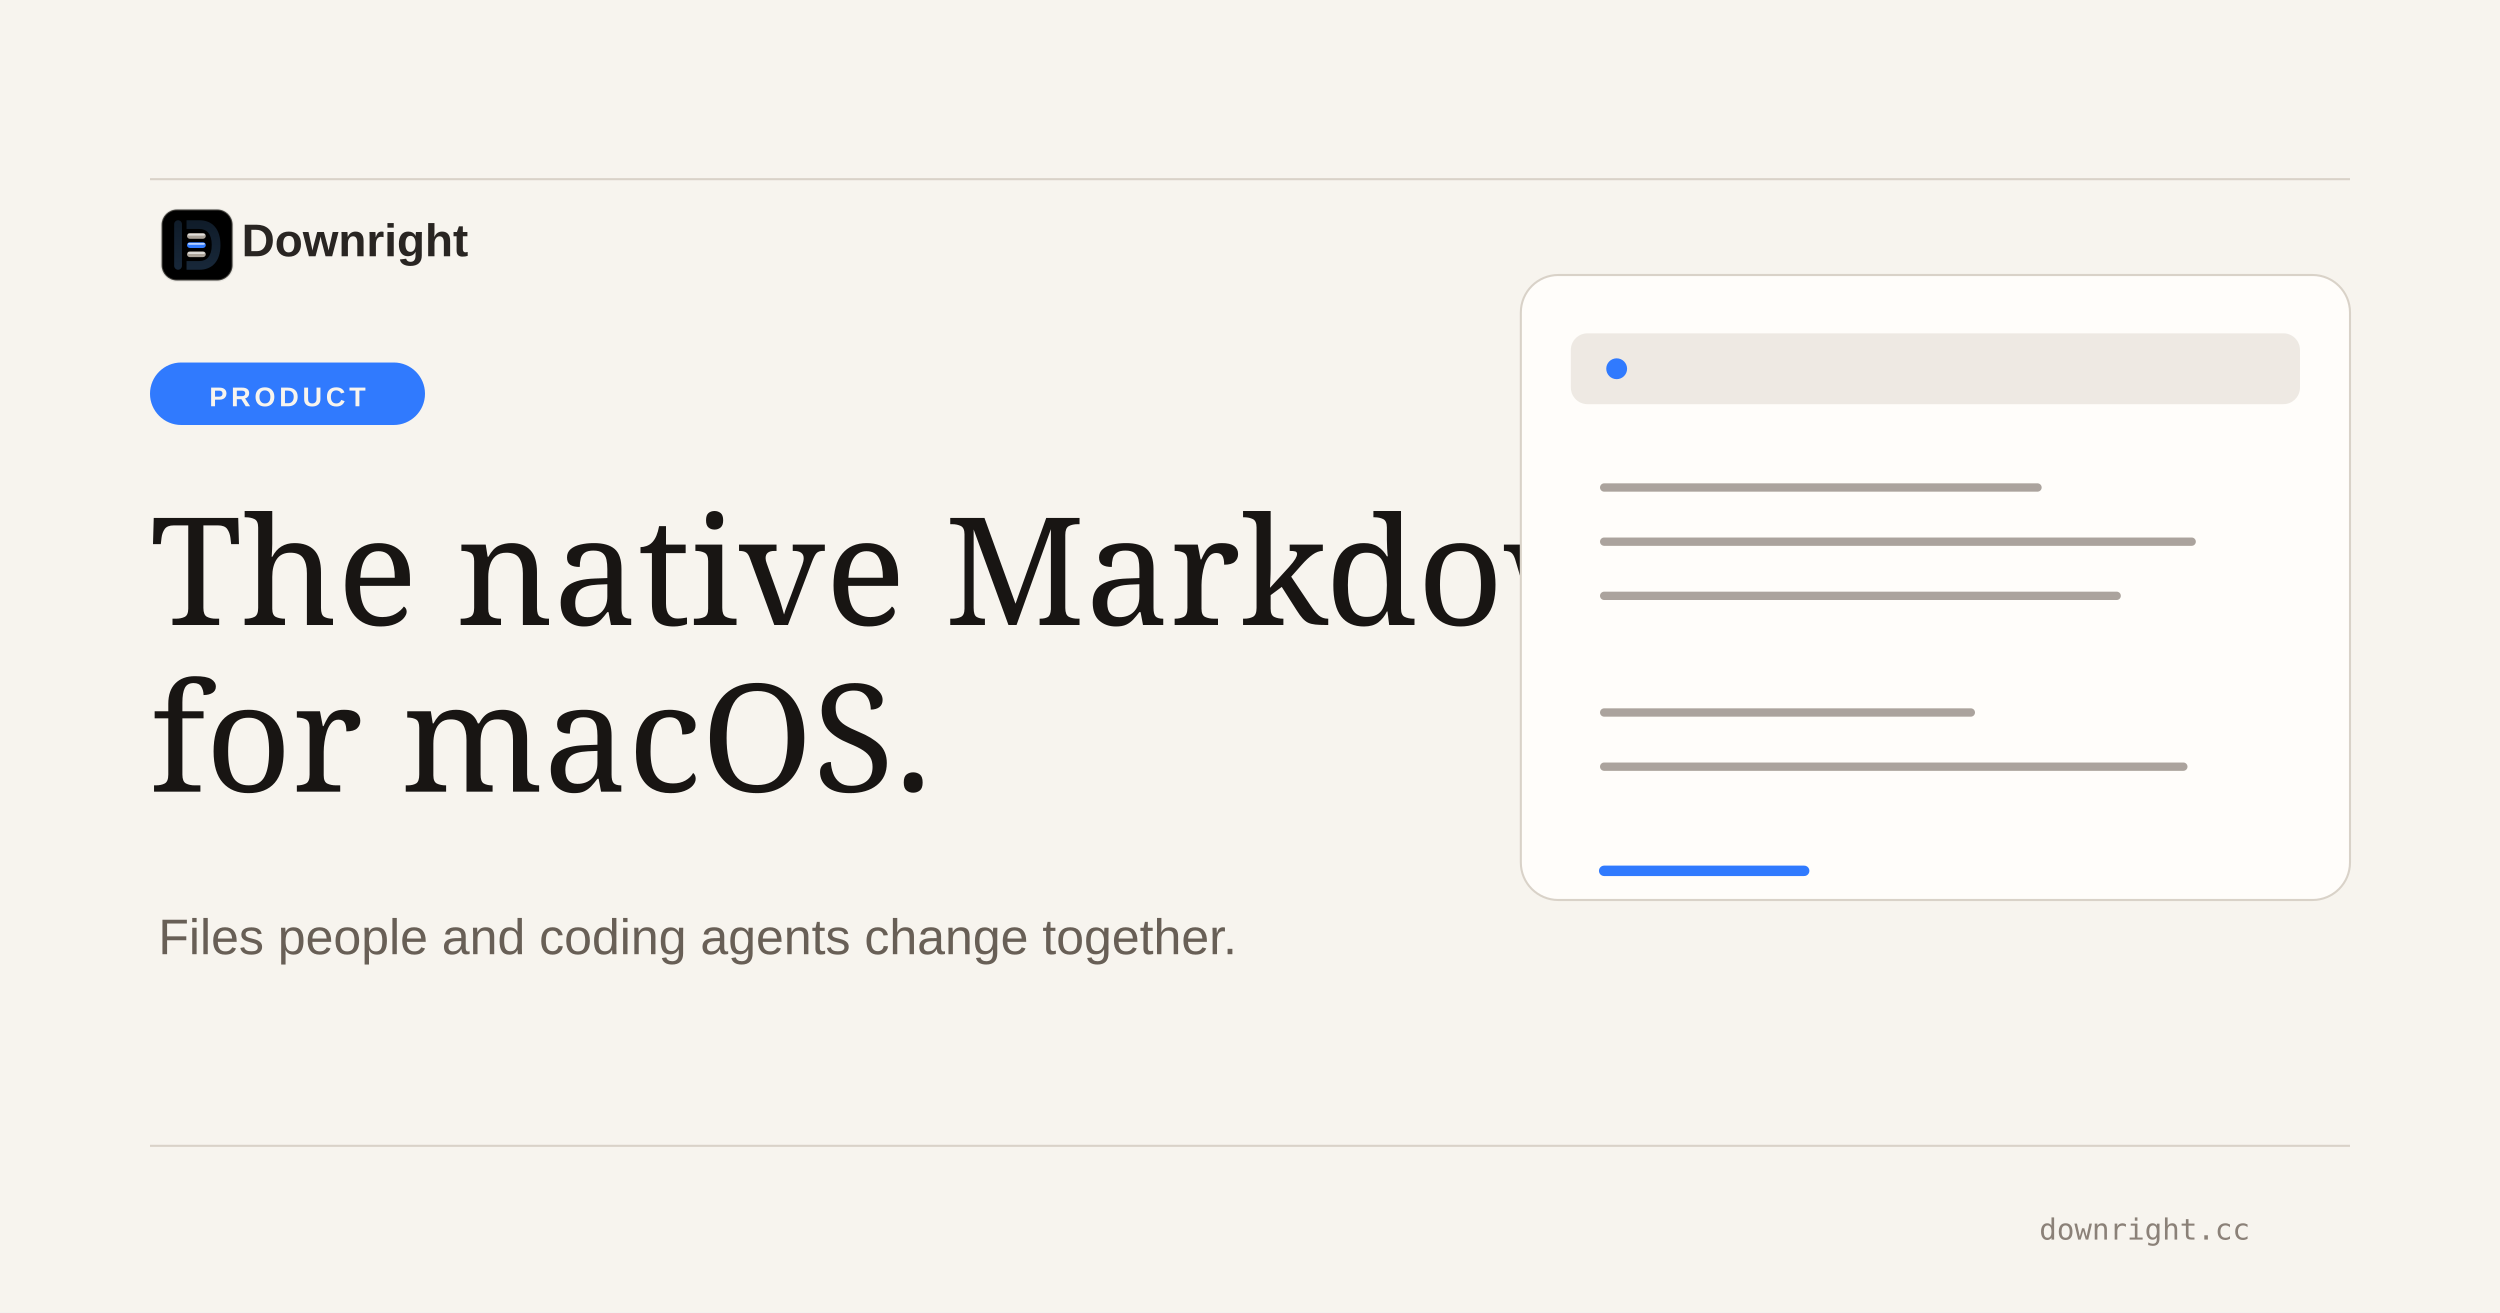
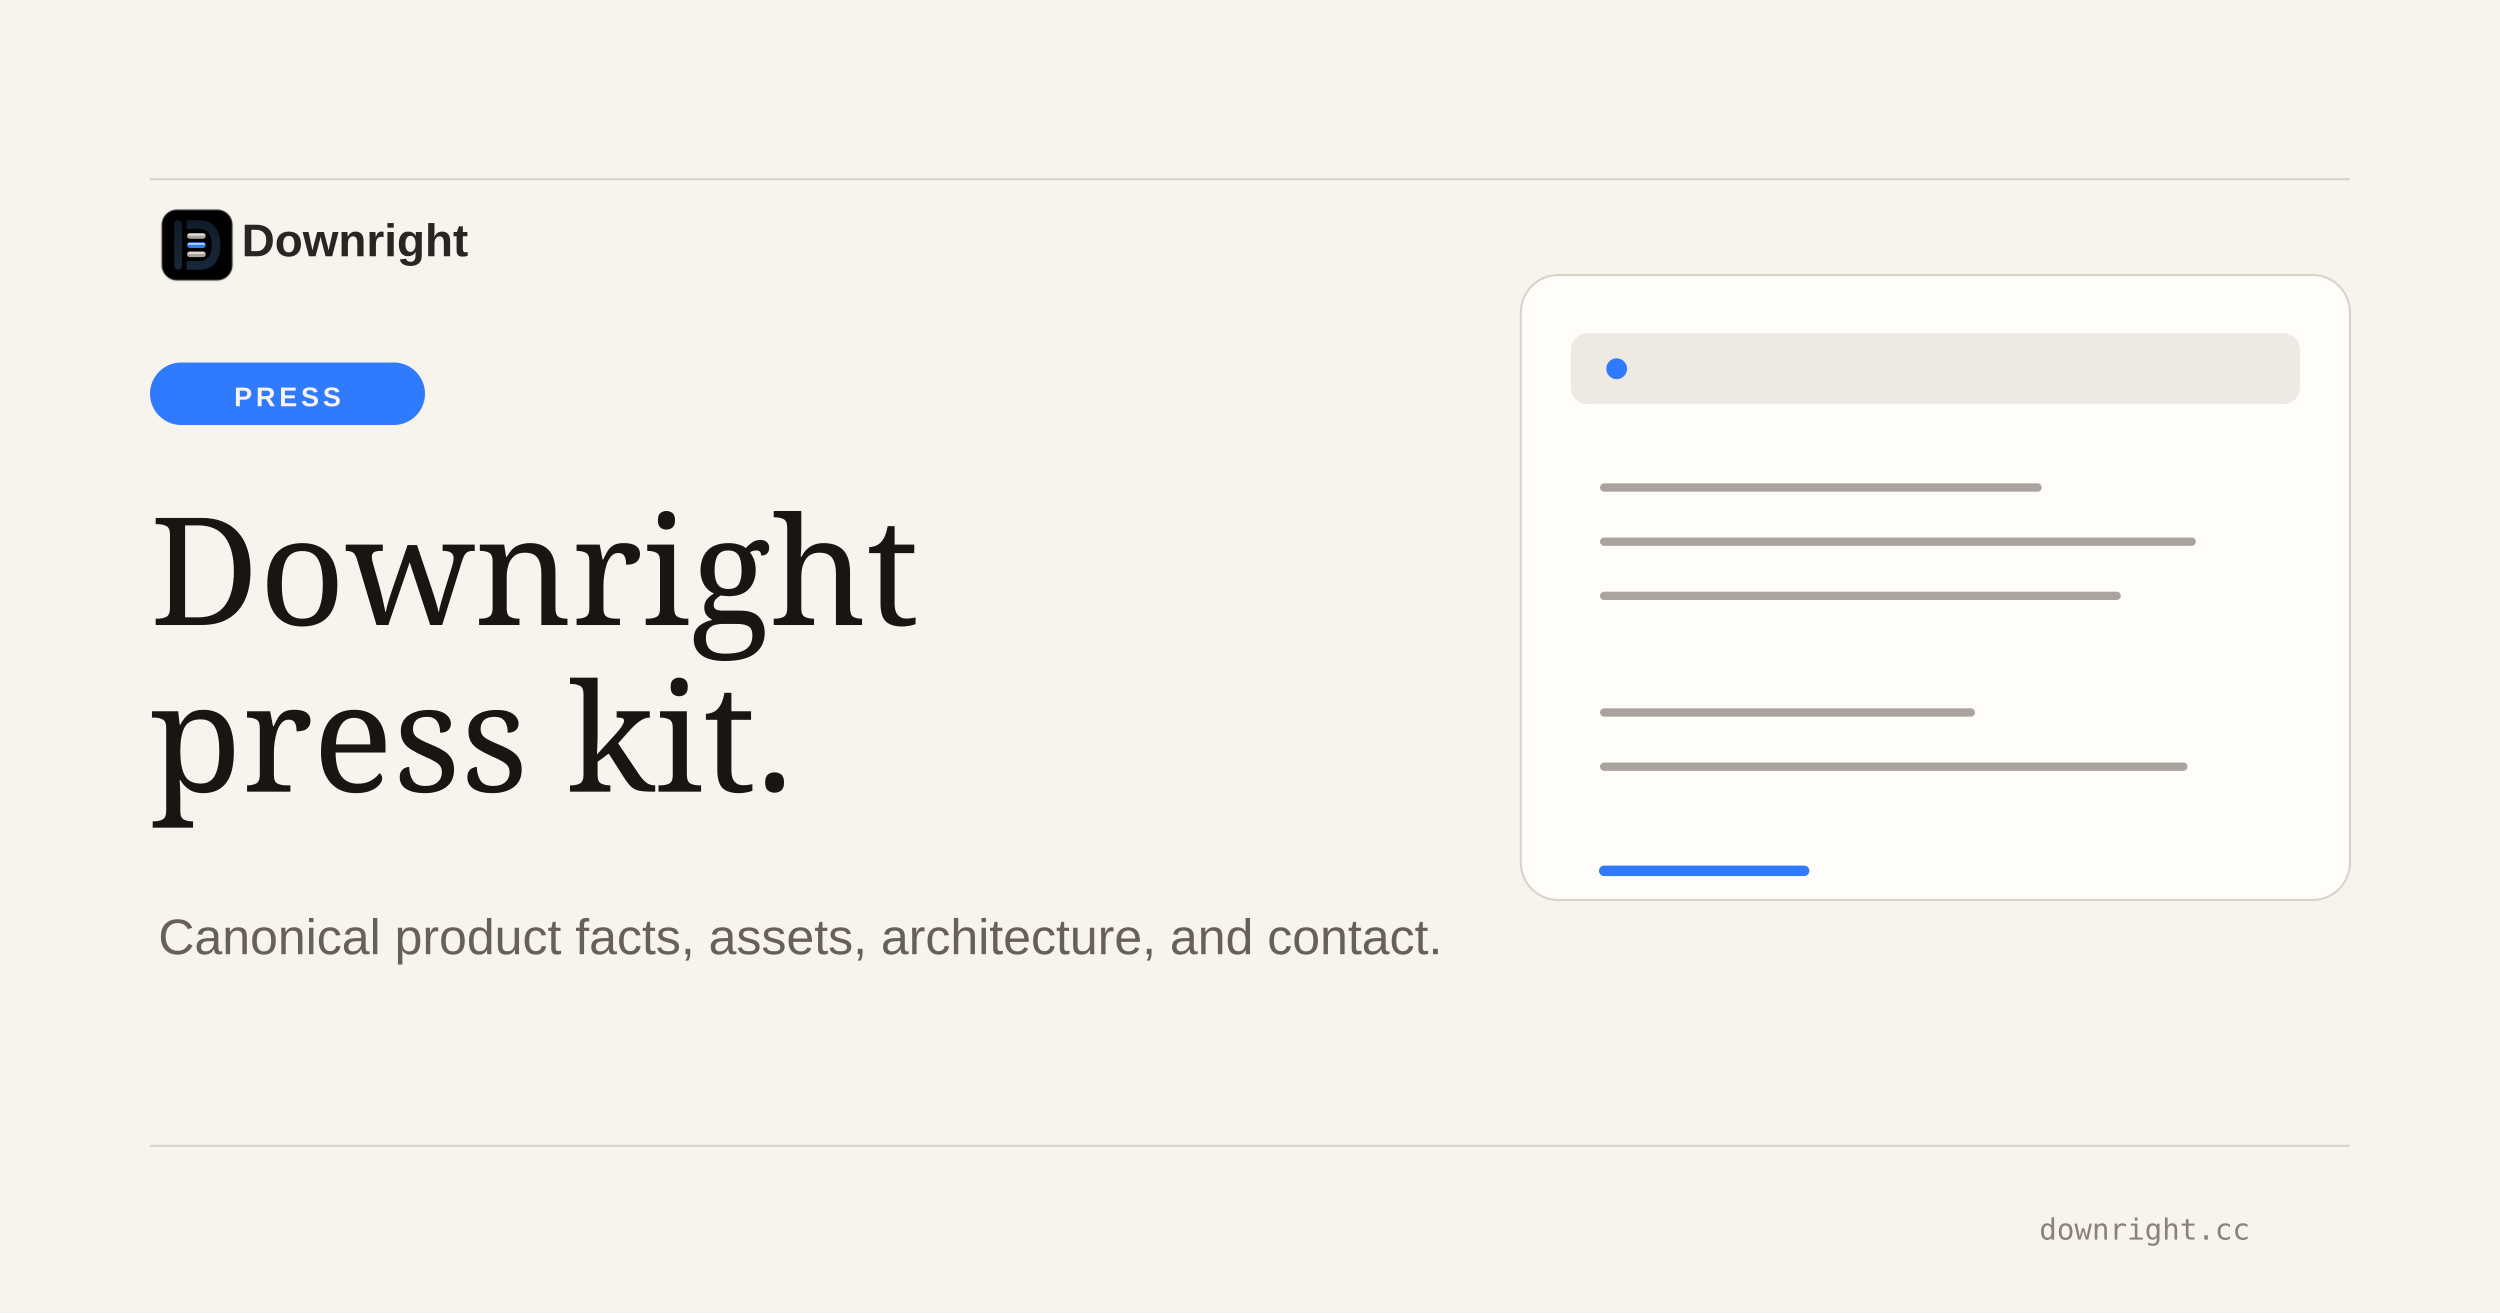
<svg xmlns="http://www.w3.org/2000/svg" width="1200" height="630" viewBox="0 0 1200 630">
  <rect width="1200" height="630" fill="#f7f4ee" />
  <path d="M72 86h1056M72 550h1056" stroke="#d9d2c8" />
  <g transform="translate(77 100) scale(1.1)">
    <defs>
      <linearGradient id="fav-tile" x1="16" y1="0" x2="16" y2="32" gradientUnits="userSpaceOnUse">
        <stop offset="0%" stop-color="#f8f5ee" />
        <stop offset="100%" stop-color="#e3ded5" />
      </linearGradient>
      <linearGradient id="fav-groove" x1="16" y1="4" x2="16" y2="28" gradientUnits="userSpaceOnUse">
        <stop offset="0%" stop-color="#0f1b28" />
        <stop offset="100%" stop-color="#18283a" />
      </linearGradient>
    </defs>
    <style>
    .fav-accent { fill: #307afe; }
    @media (prefers-color-scheme: dark) {
      .fav-accent { fill: #6ea8ff; }
    }
  </style>
    <rect width="32" height="32" rx="7.2" fill="url(#fav-tile)" />
    <rect x="0.5" y="0.5" width="31" height="31" rx="6.7" stroke="#ffffff" stroke-opacity="0.95" stroke-width="0.9" />
    <rect x="0.5" y="0.5" width="31" height="31" rx="6.7" stroke="#c4bcaf" stroke-opacity="0.35" stroke-width="0.9" />
    <rect x="6" y="5.2" width="3.4" height="21.6" rx="1.7" fill="url(#fav-groove)" />
    <path d="M11.4 5.2h5.6c5.5 0 9.2 3.6 9.2 10.8s-3.7 10.8-9.2 10.8h-5.6v-3.8h5.6c3.2 0 5.4-2.1 5.4-7s-2.2-7-5.4-7h-5.6V5.2Z" fill="url(#fav-groove)" />
    <rect x="11.6" y="10.8" width="8.2" height="2.5" rx="1.25" fill="#aba399" />
    <rect x="12" y="11.1" width="7.4" height="0.8" rx="0.4" fill="#ffffff" fill-opacity="0.65" />
    <rect class="fav-accent" x="11.6" y="14.8" width="8.2" height="2.5" rx="1.25" />
    <rect x="12" y="15.1" width="7.4" height="0.8" rx="0.4" fill="#ffffff" fill-opacity="0.65" />
    <rect x="11.6" y="18.8" width="8.2" height="2.5" rx="1.25" fill="#aba399" />
    <rect x="12" y="19.1" width="7.4" height="0.8" rx="0.4" fill="#ffffff" fill-opacity="0.65" />
  </g>
  <text x="116" y="123" fill="#292522" font-family="Arial,sans-serif" font-size="22" font-weight="700">Downright</text>
  <rect x="72" y="174" width="132" height="30" rx="15" fill="#307afe" />
-   <text x="138" y="195" fill="#f7f4ee" font-family="Arial,sans-serif" font-size="13" font-weight="700" text-anchor="middle" letter-spacing="1.8">PRODUCT</text>
-   <text x="72" y="300" fill="#181513" font-family="Georgia,serif" font-size="72">The native Markdown app</text>
-   <text x="72" y="380" fill="#181513" font-family="Georgia,serif" font-size="72">for macOS.</text>
-   <text x="76" y="458" fill="#685f56" font-family="Arial,sans-serif" font-size="24">Files people and coding agents change together.</text>
+   <text x="138" y="195" fill="#f7f4ee" font-family="Arial,sans-serif" font-size="13" font-weight="700" text-anchor="middle" letter-spacing="1.8">PRESS</text>
+   <text x="72" y="300" fill="#181513" font-family="Georgia,serif" font-size="72">Downright</text>
+   <text x="72" y="380" fill="#181513" font-family="Georgia,serif" font-size="72">press kit.</text>
+   <text x="76" y="458" fill="#685f56" font-family="Arial,sans-serif" font-size="24">Canonical product facts, assets, architecture, and contact.</text>
  <rect x="730" y="132" width="398" height="300" rx="18" fill="#fffdfa" stroke="#d9d2c8" />
  <rect x="754" y="160" width="350" height="34" rx="8" fill="#d9d2c8" opacity=".46" />
  <circle cx="776" cy="177" r="5" fill="#307afe" />
  <path d="M770 234h208M770 260h282M770 286h246M770 342h176M770 368h278" stroke="#8b8178" stroke-width="4" stroke-linecap="round" opacity=".72" />
  <path d="M770 418h96" stroke="#307afe" stroke-width="5" stroke-linecap="round" />
  <text x="1080" y="595" fill="#8b8178" font-family="monospace" font-size="14" text-anchor="end">downright.cc</text>
</svg>
